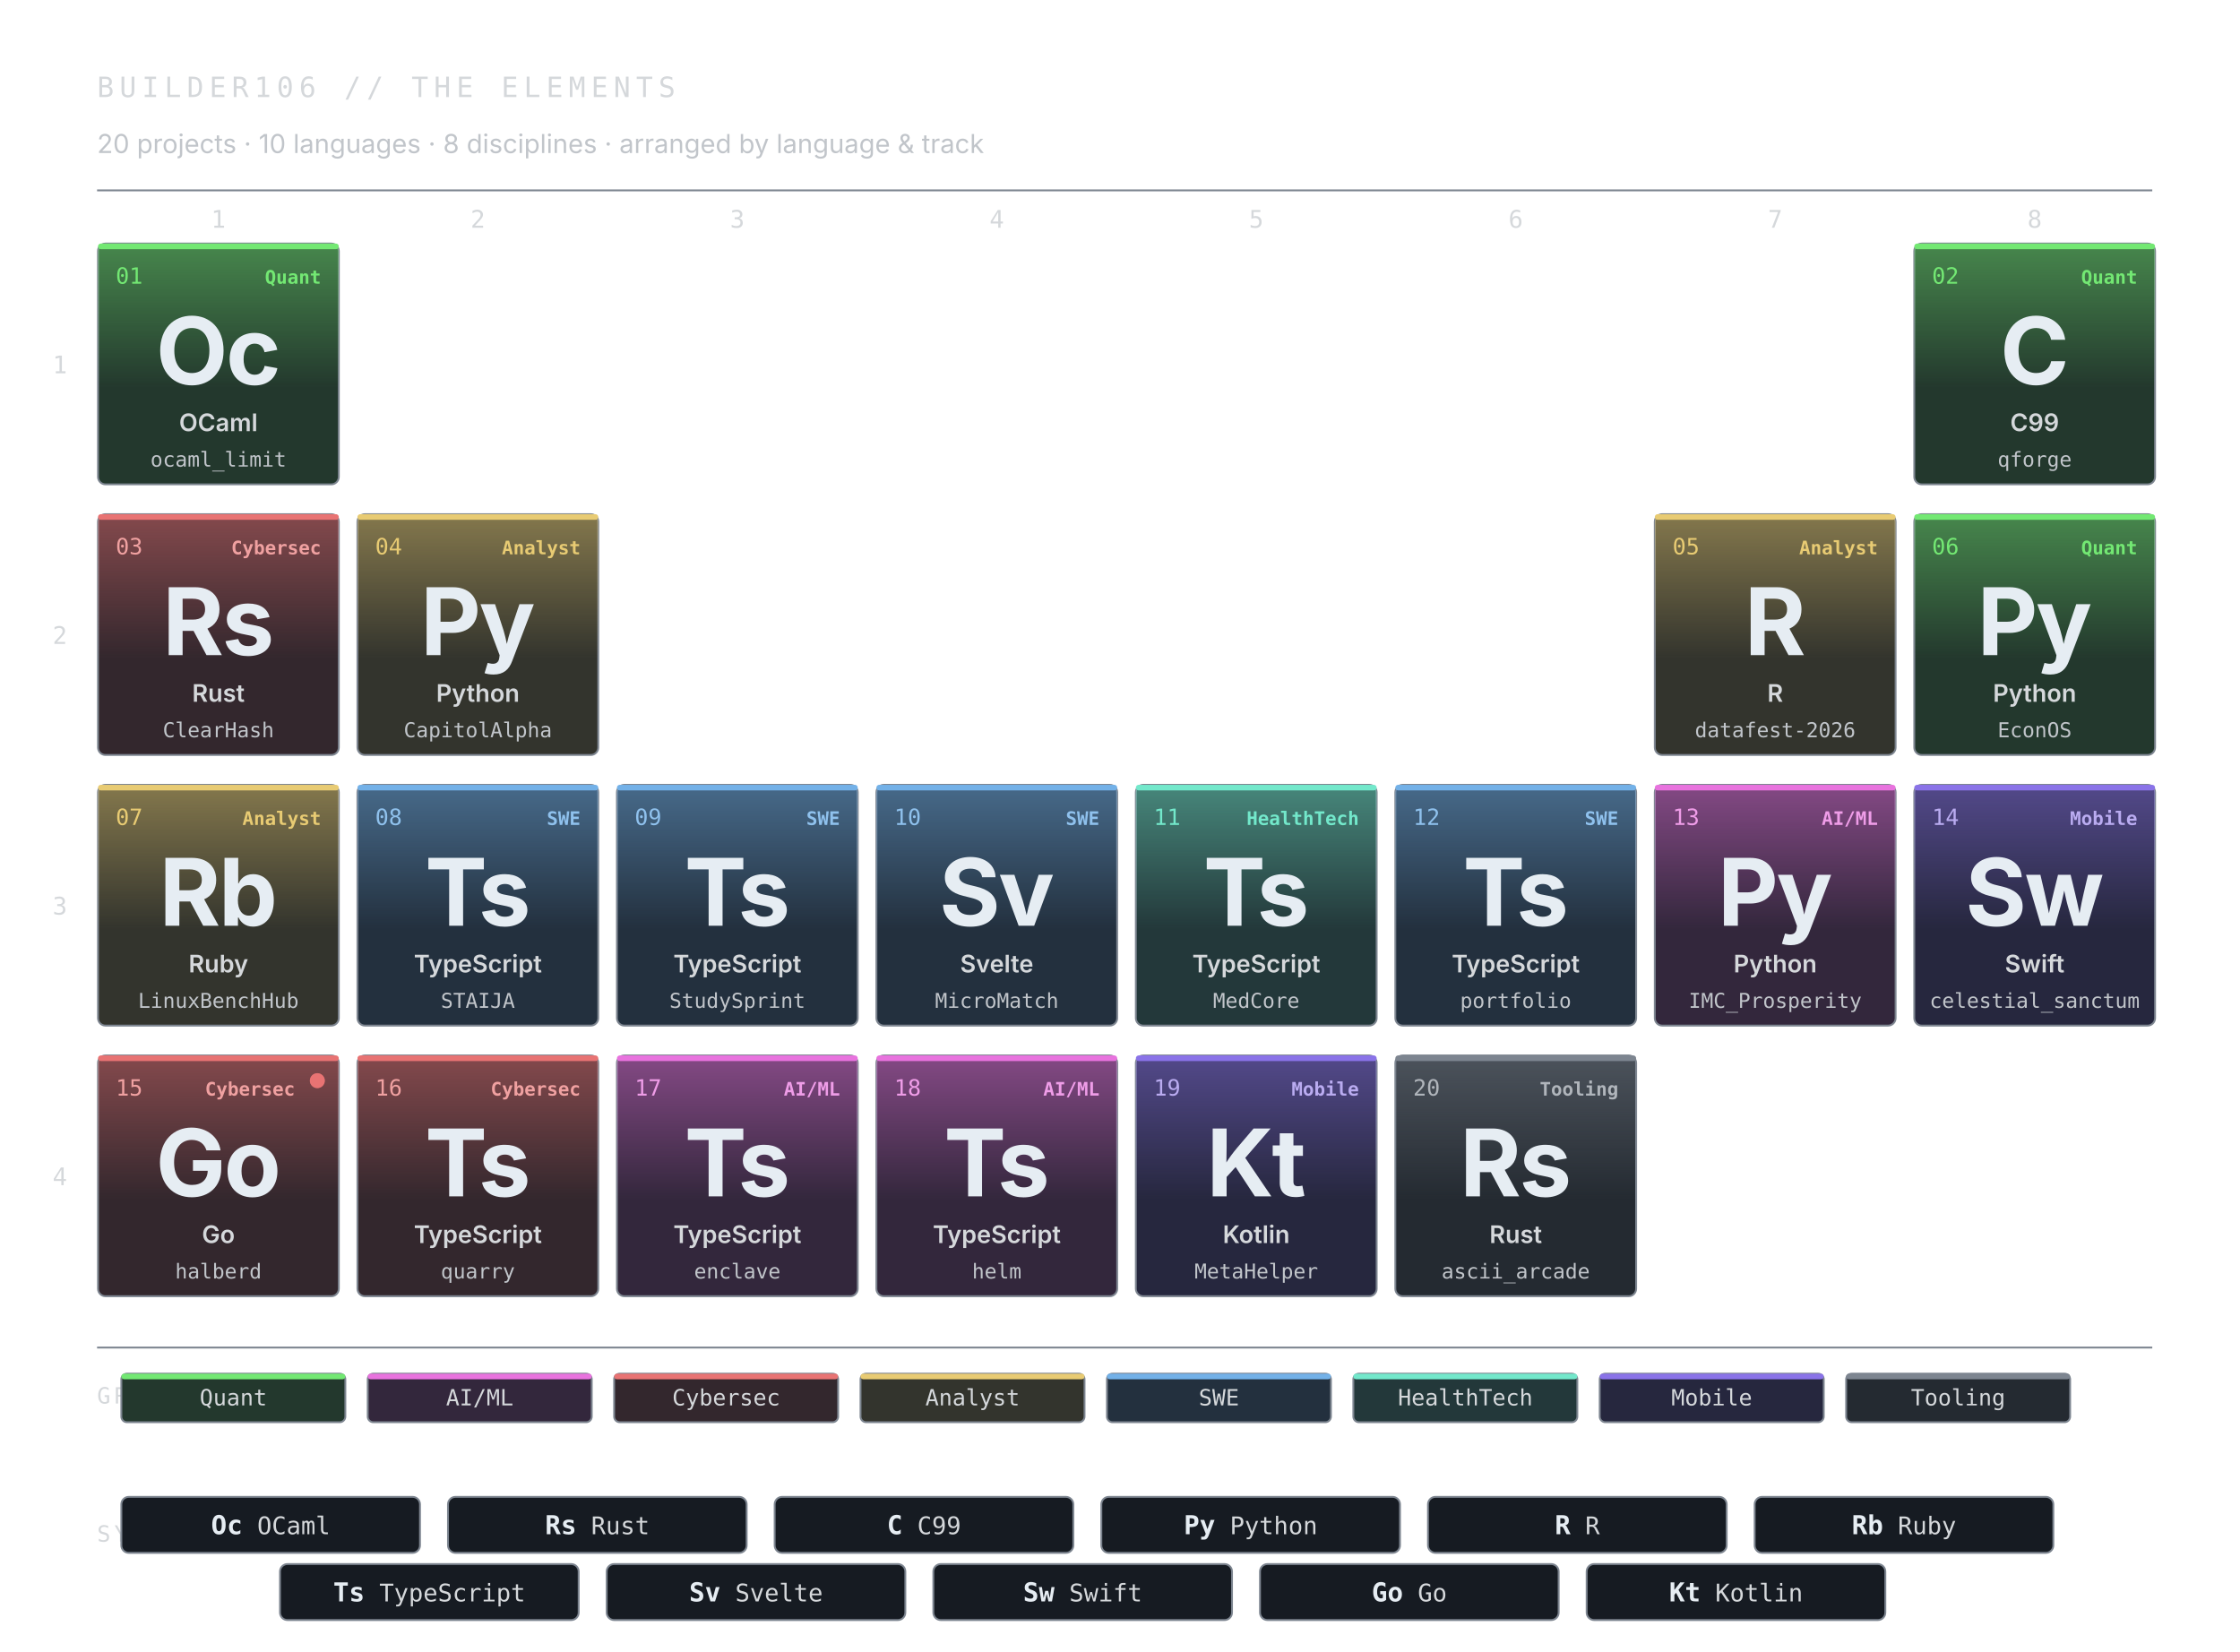
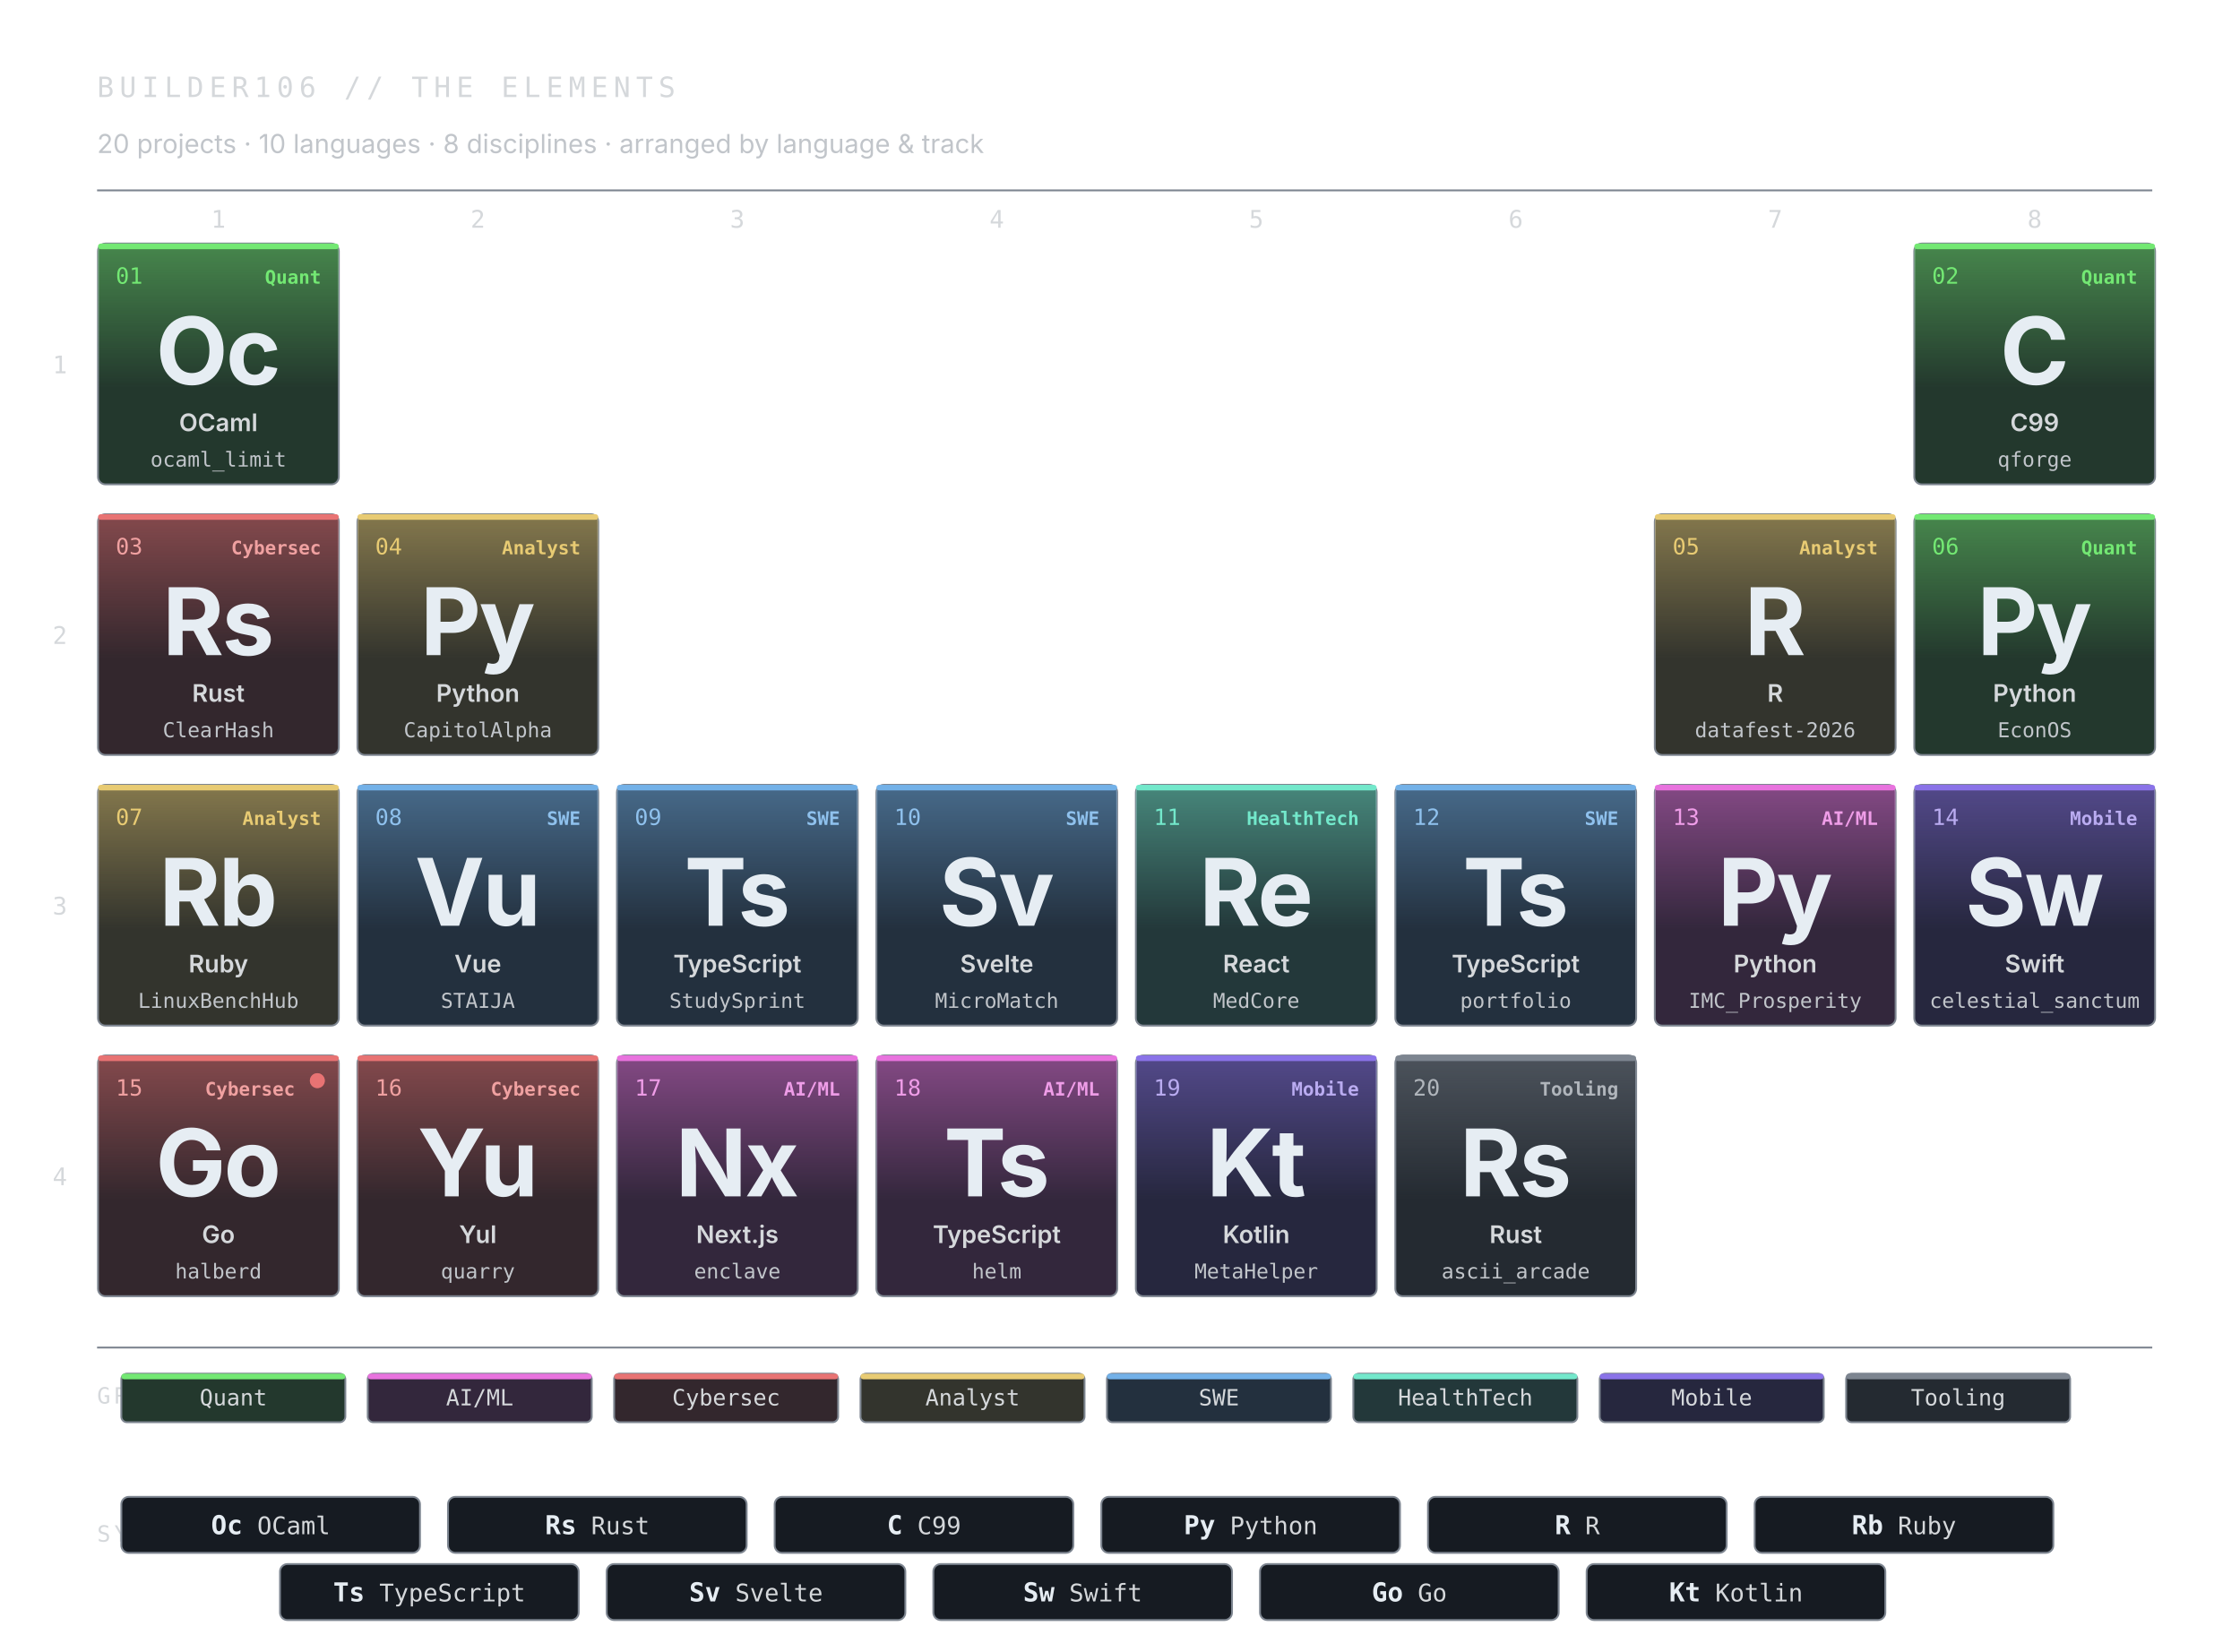
<svg xmlns="http://www.w3.org/2000/svg" width="1200" height="885" viewBox="0 0 1200 885" role="img" aria-label="Periodic table of self — 20 projects, 10 languages, 8 disciplines">
  <style>
    .cell   { animation: reveal 0.55s both; }
    .halo   { opacity: 0; animation: spotlight 16s linear infinite; }
    .wave   { animation: wave 5s linear infinite; }
    .pulse  { animation: pulse 4s ease-in-out infinite; }
    .now    { animation: pulse 1.6s ease-in-out infinite; }
    .ripple { transform-origin: center; animation: ripple 1.6s linear infinite; }
    @keyframes reveal    { from { opacity: 0; } to { opacity: 1; } }
    @keyframes spotlight { 0% { opacity: 0; } 4%, 10% { opacity: 0.55; } 14%, 100% { opacity: 0; } }
    @keyframes wave      { 0% { opacity: 0.4; } 10%, 20% { opacity: 1; } 30%, 100% { opacity: 0.4; } }
    @keyframes pulse     { 0%, 100% { opacity: 1; } 50% { opacity: 0.4; } }
    @keyframes ripple    { from { transform: scale(1); opacity: 0.5; } to { transform: scale(2.25); opacity: 0; } }
    @media (prefers-reduced-motion: reduce) {
      .cell, .halo, .wave, .pulse, .now, .ripple { animation: none; }
      .cell, .wave, .pulse, .now { opacity: 1; }
      .halo, .ripple { opacity: 0; }
    }
  </style>
  <defs>
    <linearGradient id="grad-Q" x1="0" y1="0" x2="0" y2="1">
      <stop offset="0%" stop-color="#73e873" stop-opacity="0.45" />
      <stop offset="60%" stop-color="#73e873" stop-opacity="0" />
    </linearGradient>
    <linearGradient id="grad-L" x1="0" y1="0" x2="0" y2="1">
      <stop offset="0%" stop-color="#e873de" stop-opacity="0.45" />
      <stop offset="60%" stop-color="#e873de" stop-opacity="0" />
    </linearGradient>
    <linearGradient id="grad-Y" x1="0" y1="0" x2="0" y2="1">
      <stop offset="0%" stop-color="#e87373" stop-opacity="0.45" />
      <stop offset="60%" stop-color="#e87373" stop-opacity="0" />
    </linearGradient>
    <linearGradient id="grad-A" x1="0" y1="0" x2="0" y2="1">
      <stop offset="0%" stop-color="#e8cb73" stop-opacity="0.45" />
      <stop offset="60%" stop-color="#e8cb73" stop-opacity="0" />
    </linearGradient>
    <linearGradient id="grad-W" x1="0" y1="0" x2="0" y2="1">
      <stop offset="0%" stop-color="#73b1e8" stop-opacity="0.45" />
      <stop offset="60%" stop-color="#73b1e8" stop-opacity="0" />
    </linearGradient>
    <linearGradient id="grad-H" x1="0" y1="0" x2="0" y2="1">
      <stop offset="0%" stop-color="#73e8cb" stop-opacity="0.45" />
      <stop offset="60%" stop-color="#73e8cb" stop-opacity="0" />
    </linearGradient>
    <linearGradient id="grad-M" x1="0" y1="0" x2="0" y2="1">
      <stop offset="0%" stop-color="#8a73e8" stop-opacity="0.45" />
      <stop offset="60%" stop-color="#8a73e8" stop-opacity="0" />
    </linearGradient>
    <linearGradient id="grad-T" x1="0" y1="0" x2="0" y2="1">
      <stop offset="0%" stop-color="#7d8590" stop-opacity="0.45" />
      <stop offset="60%" stop-color="#7d8590" stop-opacity="0" />
    </linearGradient>
  </defs>
  <text x="52" y="52" font-family="ui-monospace, SFMono-Regular, Menlo, monospace" font-size="15" fill="#d5d8db" letter-spacing="3">BUILDER106  //  THE ELEMENTS</text>
  <text x="52" y="82" font-family="-apple-system, BlinkMacSystemFont, Inter, system-ui, sans-serif" font-size="14" fill="#c1c5ca">20 projects  ·  10 languages  ·  8 disciplines  ·  arranged by language &amp; track</text>
  <line x1="52" y1="102" x2="1153" y2="102" stroke="#7d8590" stroke-width="1" />
  <text x="117" y="122" font-family="ui-monospace, SFMono-Regular, Menlo, monospace" font-size="13" font-weight="500" fill="#d5d8db" text-anchor="middle">1</text>
  <text x="256" y="122" font-family="ui-monospace, SFMono-Regular, Menlo, monospace" font-size="13" font-weight="500" fill="#d5d8db" text-anchor="middle">2</text>
  <text x="395" y="122" font-family="ui-monospace, SFMono-Regular, Menlo, monospace" font-size="13" font-weight="500" fill="#d5d8db" text-anchor="middle">3</text>
  <text x="534" y="122" font-family="ui-monospace, SFMono-Regular, Menlo, monospace" font-size="13" font-weight="500" fill="#d5d8db" text-anchor="middle">4</text>
  <text x="673" y="122" font-family="ui-monospace, SFMono-Regular, Menlo, monospace" font-size="13" font-weight="500" fill="#d5d8db" text-anchor="middle">5</text>
  <text x="812" y="122" font-family="ui-monospace, SFMono-Regular, Menlo, monospace" font-size="13" font-weight="500" fill="#d5d8db" text-anchor="middle">6</text>
  <text x="951" y="122" font-family="ui-monospace, SFMono-Regular, Menlo, monospace" font-size="13" font-weight="500" fill="#d5d8db" text-anchor="middle">7</text>
  <text x="1090" y="122" font-family="ui-monospace, SFMono-Regular, Menlo, monospace" font-size="13" font-weight="500" fill="#d5d8db" text-anchor="middle">8</text>
  <text x="36" y="200" font-family="ui-monospace, SFMono-Regular, Menlo, monospace" font-size="13" font-weight="500" fill="#d5d8db" text-anchor="end">1</text>
  <text x="36" y="345" font-family="ui-monospace, SFMono-Regular, Menlo, monospace" font-size="13" font-weight="500" fill="#d5d8db" text-anchor="end">2</text>
  <text x="36" y="490" font-family="ui-monospace, SFMono-Regular, Menlo, monospace" font-size="13" font-weight="500" fill="#d5d8db" text-anchor="end">3</text>
  <text x="36" y="635" font-family="ui-monospace, SFMono-Regular, Menlo, monospace" font-size="13" font-weight="500" fill="#d5d8db" text-anchor="end">4</text>
  <g class="cell" style="animation-delay: 0.00s" transform="translate(52, 130)">
    <rect class="halo" style="animation-delay: 0s" x="-4" y="-4" width="138" height="138" rx="8" fill="#73e873" />
    <rect x="0.5" y="0.5" width="129" height="129" rx="4" fill="#23382d" stroke="#7d8590" stroke-width="1" />
    <rect class="wave" style="animation-delay: -0.00s" x="0.5" y="0.5" width="129" height="129" rx="4" fill="url(#grad-Q)" />
    <rect class="pulse" style="animation-delay: -0.21s" x="0.5" y="0.5" width="129" height="3" rx="1.5" fill="#73e873" />
    <text x="10" y="22" font-family="ui-monospace, SFMono-Regular, Menlo, monospace" font-size="12" font-weight="500" fill="#73e873">01</text>
    <text x="120" y="22" font-family="ui-monospace, SFMono-Regular, Menlo, monospace" font-size="10" font-weight="600" fill="#73e873" text-anchor="end">Quant</text>
    <text x="65" y="76" font-family="-apple-system, BlinkMacSystemFont, Inter, system-ui, sans-serif" font-size="50" font-weight="700" fill="#e6edf3" text-anchor="middle" letter-spacing="-1">Oc</text>
    <text x="65" y="101" font-family="-apple-system, BlinkMacSystemFont, Inter, system-ui, sans-serif" font-size="13" font-weight="600" fill="#d5d8db" text-anchor="middle">OCaml</text>
    <text x="65" y="120" font-family="ui-monospace, SFMono-Regular, Menlo, monospace" font-size="11" fill="#c1c5ca" text-anchor="middle">ocaml_limit</text>
  </g>
  <g class="cell" style="animation-delay: 0.25s" transform="translate(1025, 130)">
    <rect class="halo" style="animation-delay: 0s" x="-4" y="-4" width="138" height="138" rx="8" fill="#73e873" />
    <rect x="0.5" y="0.5" width="129" height="129" rx="4" fill="#23382d" stroke="#7d8590" stroke-width="1" />
    <rect class="wave" style="animation-delay: -0.25s" x="0.5" y="0.5" width="129" height="129" rx="4" fill="url(#grad-Q)" />
    <rect class="pulse" style="animation-delay: -0.42s" x="0.5" y="0.5" width="129" height="3" rx="1.5" fill="#73e873" />
    <text x="10" y="22" font-family="ui-monospace, SFMono-Regular, Menlo, monospace" font-size="12" font-weight="500" fill="#73e873">02</text>
    <text x="120" y="22" font-family="ui-monospace, SFMono-Regular, Menlo, monospace" font-size="10" font-weight="600" fill="#73e873" text-anchor="end">Quant</text>
    <text x="65" y="76" font-family="-apple-system, BlinkMacSystemFont, Inter, system-ui, sans-serif" font-size="50" font-weight="700" fill="#e6edf3" text-anchor="middle" letter-spacing="-1">C</text>
    <text x="65" y="101" font-family="-apple-system, BlinkMacSystemFont, Inter, system-ui, sans-serif" font-size="13" font-weight="600" fill="#d5d8db" text-anchor="middle">C99</text>
    <text x="65" y="120" font-family="ui-monospace, SFMono-Regular, Menlo, monospace" font-size="11" fill="#c1c5ca" text-anchor="middle">qforge</text>
  </g>
  <g class="cell" style="animation-delay: 0.50s" transform="translate(52, 275)">
    <rect class="halo" style="animation-delay: 4s" x="-4" y="-4" width="138" height="138" rx="8" fill="#e87373" />
    <rect x="0.5" y="0.5" width="129" height="129" rx="4" fill="#33272d" stroke="#7d8590" stroke-width="1" />
    <rect class="wave" style="animation-delay: -0.50s" x="0.5" y="0.5" width="129" height="129" rx="4" fill="url(#grad-Y)" />
    <rect class="pulse" style="animation-delay: -0.63s" x="0.5" y="0.5" width="129" height="3" rx="1.5" fill="#e87373" />
    <text x="10" y="22" font-family="ui-monospace, SFMono-Regular, Menlo, monospace" font-size="12" font-weight="500" fill="#f0a1a1">03</text>
    <text x="120" y="22" font-family="ui-monospace, SFMono-Regular, Menlo, monospace" font-size="10" font-weight="600" fill="#f0a1a1" text-anchor="end">Cybersec</text>
    <text x="65" y="76" font-family="-apple-system, BlinkMacSystemFont, Inter, system-ui, sans-serif" font-size="50" font-weight="700" fill="#e6edf3" text-anchor="middle" letter-spacing="-1">Rs</text>
    <text x="65" y="101" font-family="-apple-system, BlinkMacSystemFont, Inter, system-ui, sans-serif" font-size="13" font-weight="600" fill="#d5d8db" text-anchor="middle">Rust</text>
    <text x="65" y="120" font-family="ui-monospace, SFMono-Regular, Menlo, monospace" font-size="11" fill="#c1c5ca" text-anchor="middle">ClearHash</text>
  </g>
  <g class="cell" style="animation-delay: 0.75s" transform="translate(191, 275)">
    <rect class="halo" style="animation-delay: 6s" x="-4" y="-4" width="138" height="138" rx="8" fill="#e8cb73" />
    <rect x="0.5" y="0.5" width="129" height="129" rx="4" fill="#33342d" stroke="#7d8590" stroke-width="1" />
    <rect class="wave" style="animation-delay: -0.75s" x="0.5" y="0.5" width="129" height="129" rx="4" fill="url(#grad-A)" />
    <rect class="pulse" style="animation-delay: -0.84s" x="0.5" y="0.5" width="129" height="3" rx="1.5" fill="#e8cb73" />
    <text x="10" y="22" font-family="ui-monospace, SFMono-Regular, Menlo, monospace" font-size="12" font-weight="500" fill="#e8cb73">04</text>
    <text x="120" y="22" font-family="ui-monospace, SFMono-Regular, Menlo, monospace" font-size="10" font-weight="600" fill="#e8cb73" text-anchor="end">Analyst</text>
    <text x="65" y="76" font-family="-apple-system, BlinkMacSystemFont, Inter, system-ui, sans-serif" font-size="50" font-weight="700" fill="#e6edf3" text-anchor="middle" letter-spacing="-1">Py</text>
    <text x="65" y="101" font-family="-apple-system, BlinkMacSystemFont, Inter, system-ui, sans-serif" font-size="13" font-weight="600" fill="#d5d8db" text-anchor="middle">Python</text>
    <text x="65" y="120" font-family="ui-monospace, SFMono-Regular, Menlo, monospace" font-size="11" fill="#c1c5ca" text-anchor="middle">CapitolAlpha</text>
  </g>
  <g class="cell" style="animation-delay: 1.00s" transform="translate(886, 275)">
    <rect class="halo" style="animation-delay: 6s" x="-4" y="-4" width="138" height="138" rx="8" fill="#e8cb73" />
    <rect x="0.5" y="0.5" width="129" height="129" rx="4" fill="#33342d" stroke="#7d8590" stroke-width="1" />
    <rect class="wave" style="animation-delay: -1.00s" x="0.5" y="0.5" width="129" height="129" rx="4" fill="url(#grad-A)" />
    <rect class="pulse" style="animation-delay: -1.05s" x="0.5" y="0.5" width="129" height="3" rx="1.5" fill="#e8cb73" />
    <text x="10" y="22" font-family="ui-monospace, SFMono-Regular, Menlo, monospace" font-size="12" font-weight="500" fill="#e8cb73">05</text>
    <text x="120" y="22" font-family="ui-monospace, SFMono-Regular, Menlo, monospace" font-size="10" font-weight="600" fill="#e8cb73" text-anchor="end">Analyst</text>
    <text x="65" y="76" font-family="-apple-system, BlinkMacSystemFont, Inter, system-ui, sans-serif" font-size="50" font-weight="700" fill="#e6edf3" text-anchor="middle" letter-spacing="-1">R</text>
    <text x="65" y="101" font-family="-apple-system, BlinkMacSystemFont, Inter, system-ui, sans-serif" font-size="13" font-weight="600" fill="#d5d8db" text-anchor="middle">R</text>
    <text x="65" y="120" font-family="ui-monospace, SFMono-Regular, Menlo, monospace" font-size="11" fill="#c1c5ca" text-anchor="middle">datafest-2026</text>
  </g>
  <g class="cell" style="animation-delay: 1.25s" transform="translate(1025, 275)">
    <rect class="halo" style="animation-delay: 0s" x="-4" y="-4" width="138" height="138" rx="8" fill="#73e873" />
    <rect x="0.5" y="0.5" width="129" height="129" rx="4" fill="#23382d" stroke="#7d8590" stroke-width="1" />
    <rect class="wave" style="animation-delay: -1.25s" x="0.5" y="0.5" width="129" height="129" rx="4" fill="url(#grad-Q)" />
    <rect class="pulse" style="animation-delay: -1.26s" x="0.5" y="0.5" width="129" height="3" rx="1.5" fill="#73e873" />
    <text x="10" y="22" font-family="ui-monospace, SFMono-Regular, Menlo, monospace" font-size="12" font-weight="500" fill="#73e873">06</text>
    <text x="120" y="22" font-family="ui-monospace, SFMono-Regular, Menlo, monospace" font-size="10" font-weight="600" fill="#73e873" text-anchor="end">Quant</text>
    <text x="65" y="76" font-family="-apple-system, BlinkMacSystemFont, Inter, system-ui, sans-serif" font-size="50" font-weight="700" fill="#e6edf3" text-anchor="middle" letter-spacing="-1">Py</text>
    <text x="65" y="101" font-family="-apple-system, BlinkMacSystemFont, Inter, system-ui, sans-serif" font-size="13" font-weight="600" fill="#d5d8db" text-anchor="middle">Python</text>
    <text x="65" y="120" font-family="ui-monospace, SFMono-Regular, Menlo, monospace" font-size="11" fill="#c1c5ca" text-anchor="middle">EconOS</text>
  </g>
  <g class="cell" style="animation-delay: 1.50s" transform="translate(52, 420)">
    <rect class="halo" style="animation-delay: 6s" x="-4" y="-4" width="138" height="138" rx="8" fill="#e8cb73" />
    <rect x="0.5" y="0.5" width="129" height="129" rx="4" fill="#33342d" stroke="#7d8590" stroke-width="1" />
    <rect class="wave" style="animation-delay: -1.50s" x="0.5" y="0.5" width="129" height="129" rx="4" fill="url(#grad-A)" />
    <rect class="pulse" style="animation-delay: -1.47s" x="0.5" y="0.5" width="129" height="3" rx="1.5" fill="#e8cb73" />
    <text x="10" y="22" font-family="ui-monospace, SFMono-Regular, Menlo, monospace" font-size="12" font-weight="500" fill="#e8cb73">07</text>
    <text x="120" y="22" font-family="ui-monospace, SFMono-Regular, Menlo, monospace" font-size="10" font-weight="600" fill="#e8cb73" text-anchor="end">Analyst</text>
    <text x="65" y="76" font-family="-apple-system, BlinkMacSystemFont, Inter, system-ui, sans-serif" font-size="50" font-weight="700" fill="#e6edf3" text-anchor="middle" letter-spacing="-1">Rb</text>
    <text x="65" y="101" font-family="-apple-system, BlinkMacSystemFont, Inter, system-ui, sans-serif" font-size="13" font-weight="600" fill="#d5d8db" text-anchor="middle">Ruby</text>
    <text x="65" y="120" font-family="ui-monospace, SFMono-Regular, Menlo, monospace" font-size="11" fill="#c1c5ca" text-anchor="middle">LinuxBenchHub</text>
  </g>
  <g class="cell" style="animation-delay: 1.75s" transform="translate(191, 420)">
    <rect class="halo" style="animation-delay: 8s" x="-4" y="-4" width="138" height="138" rx="8" fill="#73b1e8" />
    <rect x="0.5" y="0.5" width="129" height="129" rx="4" fill="#23303e" stroke="#7d8590" stroke-width="1" />
    <rect class="wave" style="animation-delay: -1.75s" x="0.5" y="0.5" width="129" height="129" rx="4" fill="url(#grad-W)" />
    <rect class="pulse" style="animation-delay: -1.68s" x="0.5" y="0.5" width="129" height="3" rx="1.5" fill="#73b1e8" />
    <text x="10" y="22" font-family="ui-monospace, SFMono-Regular, Menlo, monospace" font-size="12" font-weight="500" fill="#8fc1ed">08</text>
    <text x="120" y="22" font-family="ui-monospace, SFMono-Regular, Menlo, monospace" font-size="10" font-weight="600" fill="#8fc1ed" text-anchor="end">SWE</text>
-     <text x="65" y="76" font-family="-apple-system, BlinkMacSystemFont, Inter, system-ui, sans-serif" font-size="50" font-weight="700" fill="#e6edf3" text-anchor="middle" letter-spacing="-1">Ts</text>
-     <text x="65" y="101" font-family="-apple-system, BlinkMacSystemFont, Inter, system-ui, sans-serif" font-size="13" font-weight="600" fill="#d5d8db" text-anchor="middle">TypeScript</text>
+     <text x="65" y="76" font-family="-apple-system, BlinkMacSystemFont, Inter, system-ui, sans-serif" font-size="50" font-weight="700" fill="#e6edf3" text-anchor="middle" letter-spacing="-1">Vu</text>
+     <text x="65" y="101" font-family="-apple-system, BlinkMacSystemFont, Inter, system-ui, sans-serif" font-size="13" font-weight="600" fill="#d5d8db" text-anchor="middle">Vue</text>
    <text x="65" y="120" font-family="ui-monospace, SFMono-Regular, Menlo, monospace" font-size="11" fill="#c1c5ca" text-anchor="middle">STAIJA</text>
  </g>
  <g class="cell" style="animation-delay: 2.00s" transform="translate(330, 420)">
    <rect class="halo" style="animation-delay: 8s" x="-4" y="-4" width="138" height="138" rx="8" fill="#73b1e8" />
    <rect x="0.5" y="0.5" width="129" height="129" rx="4" fill="#23303e" stroke="#7d8590" stroke-width="1" />
    <rect class="wave" style="animation-delay: -2.00s" x="0.5" y="0.5" width="129" height="129" rx="4" fill="url(#grad-W)" />
    <rect class="pulse" style="animation-delay: -1.89s" x="0.5" y="0.5" width="129" height="3" rx="1.5" fill="#73b1e8" />
    <text x="10" y="22" font-family="ui-monospace, SFMono-Regular, Menlo, monospace" font-size="12" font-weight="500" fill="#8fc1ed">09</text>
    <text x="120" y="22" font-family="ui-monospace, SFMono-Regular, Menlo, monospace" font-size="10" font-weight="600" fill="#8fc1ed" text-anchor="end">SWE</text>
    <text x="65" y="76" font-family="-apple-system, BlinkMacSystemFont, Inter, system-ui, sans-serif" font-size="50" font-weight="700" fill="#e6edf3" text-anchor="middle" letter-spacing="-1">Ts</text>
    <text x="65" y="101" font-family="-apple-system, BlinkMacSystemFont, Inter, system-ui, sans-serif" font-size="13" font-weight="600" fill="#d5d8db" text-anchor="middle">TypeScript</text>
    <text x="65" y="120" font-family="ui-monospace, SFMono-Regular, Menlo, monospace" font-size="11" fill="#c1c5ca" text-anchor="middle">StudySprint</text>
  </g>
  <g class="cell" style="animation-delay: 2.25s" transform="translate(469, 420)">
    <rect class="halo" style="animation-delay: 8s" x="-4" y="-4" width="138" height="138" rx="8" fill="#73b1e8" />
    <rect x="0.5" y="0.5" width="129" height="129" rx="4" fill="#23303e" stroke="#7d8590" stroke-width="1" />
    <rect class="wave" style="animation-delay: -2.25s" x="0.5" y="0.5" width="129" height="129" rx="4" fill="url(#grad-W)" />
    <rect class="pulse" style="animation-delay: -2.10s" x="0.5" y="0.5" width="129" height="3" rx="1.5" fill="#73b1e8" />
    <text x="10" y="22" font-family="ui-monospace, SFMono-Regular, Menlo, monospace" font-size="12" font-weight="500" fill="#8fc1ed">10</text>
    <text x="120" y="22" font-family="ui-monospace, SFMono-Regular, Menlo, monospace" font-size="10" font-weight="600" fill="#8fc1ed" text-anchor="end">SWE</text>
    <text x="65" y="76" font-family="-apple-system, BlinkMacSystemFont, Inter, system-ui, sans-serif" font-size="50" font-weight="700" fill="#e6edf3" text-anchor="middle" letter-spacing="-1">Sv</text>
    <text x="65" y="101" font-family="-apple-system, BlinkMacSystemFont, Inter, system-ui, sans-serif" font-size="13" font-weight="600" fill="#d5d8db" text-anchor="middle">Svelte</text>
    <text x="65" y="120" font-family="ui-monospace, SFMono-Regular, Menlo, monospace" font-size="11" fill="#c1c5ca" text-anchor="middle">MicroMatch</text>
  </g>
  <g class="cell" style="animation-delay: 2.50s" transform="translate(608, 420)">
    <rect class="halo" style="animation-delay: 10s" x="-4" y="-4" width="138" height="138" rx="8" fill="#73e8cb" />
    <rect x="0.5" y="0.5" width="129" height="129" rx="4" fill="#23383a" stroke="#7d8590" stroke-width="1" />
    <rect class="wave" style="animation-delay: -2.50s" x="0.5" y="0.5" width="129" height="129" rx="4" fill="url(#grad-H)" />
    <rect class="pulse" style="animation-delay: -2.31s" x="0.5" y="0.5" width="129" height="3" rx="1.5" fill="#73e8cb" />
    <text x="10" y="22" font-family="ui-monospace, SFMono-Regular, Menlo, monospace" font-size="12" font-weight="500" fill="#73e8cb">11</text>
    <text x="120" y="22" font-family="ui-monospace, SFMono-Regular, Menlo, monospace" font-size="10" font-weight="600" fill="#73e8cb" text-anchor="end">HealthTech</text>
-     <text x="65" y="76" font-family="-apple-system, BlinkMacSystemFont, Inter, system-ui, sans-serif" font-size="50" font-weight="700" fill="#e6edf3" text-anchor="middle" letter-spacing="-1">Ts</text>
-     <text x="65" y="101" font-family="-apple-system, BlinkMacSystemFont, Inter, system-ui, sans-serif" font-size="13" font-weight="600" fill="#d5d8db" text-anchor="middle">TypeScript</text>
+     <text x="65" y="76" font-family="-apple-system, BlinkMacSystemFont, Inter, system-ui, sans-serif" font-size="50" font-weight="700" fill="#e6edf3" text-anchor="middle" letter-spacing="-1">Re</text>
+     <text x="65" y="101" font-family="-apple-system, BlinkMacSystemFont, Inter, system-ui, sans-serif" font-size="13" font-weight="600" fill="#d5d8db" text-anchor="middle">React</text>
    <text x="65" y="120" font-family="ui-monospace, SFMono-Regular, Menlo, monospace" font-size="11" fill="#c1c5ca" text-anchor="middle">MedCore</text>
  </g>
  <g class="cell" style="animation-delay: 2.75s" transform="translate(747, 420)">
    <rect class="halo" style="animation-delay: 8s" x="-4" y="-4" width="138" height="138" rx="8" fill="#73b1e8" />
    <rect x="0.5" y="0.5" width="129" height="129" rx="4" fill="#23303e" stroke="#7d8590" stroke-width="1" />
    <rect class="wave" style="animation-delay: -2.75s" x="0.5" y="0.5" width="129" height="129" rx="4" fill="url(#grad-W)" />
    <rect class="pulse" style="animation-delay: -2.52s" x="0.5" y="0.5" width="129" height="3" rx="1.5" fill="#73b1e8" />
    <text x="10" y="22" font-family="ui-monospace, SFMono-Regular, Menlo, monospace" font-size="12" font-weight="500" fill="#8fc1ed">12</text>
    <text x="120" y="22" font-family="ui-monospace, SFMono-Regular, Menlo, monospace" font-size="10" font-weight="600" fill="#8fc1ed" text-anchor="end">SWE</text>
    <text x="65" y="76" font-family="-apple-system, BlinkMacSystemFont, Inter, system-ui, sans-serif" font-size="50" font-weight="700" fill="#e6edf3" text-anchor="middle" letter-spacing="-1">Ts</text>
    <text x="65" y="101" font-family="-apple-system, BlinkMacSystemFont, Inter, system-ui, sans-serif" font-size="13" font-weight="600" fill="#d5d8db" text-anchor="middle">TypeScript</text>
    <text x="65" y="120" font-family="ui-monospace, SFMono-Regular, Menlo, monospace" font-size="11" fill="#c1c5ca" text-anchor="middle">portfolio</text>
  </g>
  <g class="cell" style="animation-delay: 3.00s" transform="translate(886, 420)">
    <rect class="halo" style="animation-delay: 2s" x="-4" y="-4" width="138" height="138" rx="8" fill="#e873de" />
    <rect x="0.5" y="0.5" width="129" height="129" rx="4" fill="#33273c" stroke="#7d8590" stroke-width="1" />
    <rect class="wave" style="animation-delay: -3.00s" x="0.5" y="0.5" width="129" height="129" rx="4" fill="url(#grad-L)" />
    <rect class="pulse" style="animation-delay: -2.73s" x="0.5" y="0.5" width="129" height="3" rx="1.5" fill="#e873de" />
    <text x="10" y="22" font-family="ui-monospace, SFMono-Regular, Menlo, monospace" font-size="12" font-weight="500" fill="#ef9de8">13</text>
    <text x="120" y="22" font-family="ui-monospace, SFMono-Regular, Menlo, monospace" font-size="10" font-weight="600" fill="#ef9de8" text-anchor="end">AI/ML</text>
    <text x="65" y="76" font-family="-apple-system, BlinkMacSystemFont, Inter, system-ui, sans-serif" font-size="50" font-weight="700" fill="#e6edf3" text-anchor="middle" letter-spacing="-1">Py</text>
    <text x="65" y="101" font-family="-apple-system, BlinkMacSystemFont, Inter, system-ui, sans-serif" font-size="13" font-weight="600" fill="#d5d8db" text-anchor="middle">Python</text>
    <text x="65" y="120" font-family="ui-monospace, SFMono-Regular, Menlo, monospace" font-size="11" fill="#c1c5ca" text-anchor="middle">IMC_Prosperity</text>
  </g>
  <g class="cell" style="animation-delay: 3.25s" transform="translate(1025, 420)">
    <rect class="halo" style="animation-delay: 12s" x="-4" y="-4" width="138" height="138" rx="8" fill="#8a73e8" />
    <rect x="0.5" y="0.5" width="129" height="129" rx="4" fill="#26273e" stroke="#7d8590" stroke-width="1" />
    <rect class="wave" style="animation-delay: -3.25s" x="0.5" y="0.5" width="129" height="129" rx="4" fill="url(#grad-M)" />
    <rect class="pulse" style="animation-delay: -2.94s" x="0.5" y="0.5" width="129" height="3" rx="1.5" fill="#8a73e8" />
    <text x="10" y="22" font-family="ui-monospace, SFMono-Regular, Menlo, monospace" font-size="12" font-weight="500" fill="#baacf1">14</text>
    <text x="120" y="22" font-family="ui-monospace, SFMono-Regular, Menlo, monospace" font-size="10" font-weight="600" fill="#baacf1" text-anchor="end">Mobile</text>
    <text x="65" y="76" font-family="-apple-system, BlinkMacSystemFont, Inter, system-ui, sans-serif" font-size="50" font-weight="700" fill="#e6edf3" text-anchor="middle" letter-spacing="-1">Sw</text>
    <text x="65" y="101" font-family="-apple-system, BlinkMacSystemFont, Inter, system-ui, sans-serif" font-size="13" font-weight="600" fill="#d5d8db" text-anchor="middle">Swift</text>
    <text x="65" y="120" font-family="ui-monospace, SFMono-Regular, Menlo, monospace" font-size="11" fill="#c1c5ca" text-anchor="middle">celestial_sanctum</text>
  </g>
  <g class="cell" style="animation-delay: 3.50s" transform="translate(52, 565)">
    <rect class="halo" style="animation-delay: 4s" x="-4" y="-4" width="138" height="138" rx="8" fill="#e87373" />
    <rect x="0.5" y="0.5" width="129" height="129" rx="4" fill="#33272d" stroke="#7d8590" stroke-width="1" />
    <rect class="wave" style="animation-delay: -3.50s" x="0.5" y="0.5" width="129" height="129" rx="4" fill="url(#grad-Y)" />
    <rect class="pulse" style="animation-delay: -3.15s" x="0.5" y="0.5" width="129" height="3" rx="1.5" fill="#e87373" />
    <text x="10" y="22" font-family="ui-monospace, SFMono-Regular, Menlo, monospace" font-size="12" font-weight="500" fill="#f0a1a1">15</text>
    <text x="106" y="22" font-family="ui-monospace, SFMono-Regular, Menlo, monospace" font-size="10" font-weight="600" fill="#f0a1a1" text-anchor="end">Cybersec</text>
    <g transform="translate(118, 14)">
      <circle class="now" r="4" fill="#e87373" />
      <circle class="ripple" r="4" fill="#e87373" opacity="0.5" />
    </g>
    <text x="65" y="76" font-family="-apple-system, BlinkMacSystemFont, Inter, system-ui, sans-serif" font-size="50" font-weight="700" fill="#e6edf3" text-anchor="middle" letter-spacing="-1">Go</text>
    <text x="65" y="101" font-family="-apple-system, BlinkMacSystemFont, Inter, system-ui, sans-serif" font-size="13" font-weight="600" fill="#d5d8db" text-anchor="middle">Go</text>
    <text x="65" y="120" font-family="ui-monospace, SFMono-Regular, Menlo, monospace" font-size="11" fill="#c1c5ca" text-anchor="middle">halberd</text>
  </g>
  <g class="cell" style="animation-delay: 3.75s" transform="translate(191, 565)">
    <rect class="halo" style="animation-delay: 4s" x="-4" y="-4" width="138" height="138" rx="8" fill="#e87373" />
    <rect x="0.5" y="0.5" width="129" height="129" rx="4" fill="#33272d" stroke="#7d8590" stroke-width="1" />
    <rect class="wave" style="animation-delay: -3.75s" x="0.5" y="0.5" width="129" height="129" rx="4" fill="url(#grad-Y)" />
    <rect class="pulse" style="animation-delay: -3.36s" x="0.5" y="0.5" width="129" height="3" rx="1.5" fill="#e87373" />
    <text x="10" y="22" font-family="ui-monospace, SFMono-Regular, Menlo, monospace" font-size="12" font-weight="500" fill="#f0a1a1">16</text>
    <text x="120" y="22" font-family="ui-monospace, SFMono-Regular, Menlo, monospace" font-size="10" font-weight="600" fill="#f0a1a1" text-anchor="end">Cybersec</text>
-     <text x="65" y="76" font-family="-apple-system, BlinkMacSystemFont, Inter, system-ui, sans-serif" font-size="50" font-weight="700" fill="#e6edf3" text-anchor="middle" letter-spacing="-1">Ts</text>
-     <text x="65" y="101" font-family="-apple-system, BlinkMacSystemFont, Inter, system-ui, sans-serif" font-size="13" font-weight="600" fill="#d5d8db" text-anchor="middle">TypeScript</text>
+     <text x="65" y="76" font-family="-apple-system, BlinkMacSystemFont, Inter, system-ui, sans-serif" font-size="50" font-weight="700" fill="#e6edf3" text-anchor="middle" letter-spacing="-1">Yu</text>
+     <text x="65" y="101" font-family="-apple-system, BlinkMacSystemFont, Inter, system-ui, sans-serif" font-size="13" font-weight="600" fill="#d5d8db" text-anchor="middle">Yul</text>
    <text x="65" y="120" font-family="ui-monospace, SFMono-Regular, Menlo, monospace" font-size="11" fill="#c1c5ca" text-anchor="middle">quarry</text>
  </g>
  <g class="cell" style="animation-delay: 4.00s" transform="translate(330, 565)">
    <rect class="halo" style="animation-delay: 2s" x="-4" y="-4" width="138" height="138" rx="8" fill="#e873de" />
    <rect x="0.5" y="0.5" width="129" height="129" rx="4" fill="#33273c" stroke="#7d8590" stroke-width="1" />
    <rect class="wave" style="animation-delay: -4.00s" x="0.5" y="0.5" width="129" height="129" rx="4" fill="url(#grad-L)" />
    <rect class="pulse" style="animation-delay: -3.57s" x="0.5" y="0.5" width="129" height="3" rx="1.5" fill="#e873de" />
    <text x="10" y="22" font-family="ui-monospace, SFMono-Regular, Menlo, monospace" font-size="12" font-weight="500" fill="#ef9de8">17</text>
    <text x="120" y="22" font-family="ui-monospace, SFMono-Regular, Menlo, monospace" font-size="10" font-weight="600" fill="#ef9de8" text-anchor="end">AI/ML</text>
-     <text x="65" y="76" font-family="-apple-system, BlinkMacSystemFont, Inter, system-ui, sans-serif" font-size="50" font-weight="700" fill="#e6edf3" text-anchor="middle" letter-spacing="-1">Ts</text>
-     <text x="65" y="101" font-family="-apple-system, BlinkMacSystemFont, Inter, system-ui, sans-serif" font-size="13" font-weight="600" fill="#d5d8db" text-anchor="middle">TypeScript</text>
+     <text x="65" y="76" font-family="-apple-system, BlinkMacSystemFont, Inter, system-ui, sans-serif" font-size="50" font-weight="700" fill="#e6edf3" text-anchor="middle" letter-spacing="-1">Nx</text>
+     <text x="65" y="101" font-family="-apple-system, BlinkMacSystemFont, Inter, system-ui, sans-serif" font-size="13" font-weight="600" fill="#d5d8db" text-anchor="middle">Next.js</text>
    <text x="65" y="120" font-family="ui-monospace, SFMono-Regular, Menlo, monospace" font-size="11" fill="#c1c5ca" text-anchor="middle">enclave</text>
  </g>
  <g class="cell" style="animation-delay: 4.25s" transform="translate(469, 565)">
    <rect class="halo" style="animation-delay: 2s" x="-4" y="-4" width="138" height="138" rx="8" fill="#e873de" />
    <rect x="0.5" y="0.5" width="129" height="129" rx="4" fill="#33273c" stroke="#7d8590" stroke-width="1" />
    <rect class="wave" style="animation-delay: -4.25s" x="0.5" y="0.5" width="129" height="129" rx="4" fill="url(#grad-L)" />
    <rect class="pulse" style="animation-delay: -3.78s" x="0.5" y="0.5" width="129" height="3" rx="1.5" fill="#e873de" />
    <text x="10" y="22" font-family="ui-monospace, SFMono-Regular, Menlo, monospace" font-size="12" font-weight="500" fill="#ef9de8">18</text>
    <text x="120" y="22" font-family="ui-monospace, SFMono-Regular, Menlo, monospace" font-size="10" font-weight="600" fill="#ef9de8" text-anchor="end">AI/ML</text>
    <text x="65" y="76" font-family="-apple-system, BlinkMacSystemFont, Inter, system-ui, sans-serif" font-size="50" font-weight="700" fill="#e6edf3" text-anchor="middle" letter-spacing="-1">Ts</text>
    <text x="65" y="101" font-family="-apple-system, BlinkMacSystemFont, Inter, system-ui, sans-serif" font-size="13" font-weight="600" fill="#d5d8db" text-anchor="middle">TypeScript</text>
    <text x="65" y="120" font-family="ui-monospace, SFMono-Regular, Menlo, monospace" font-size="11" fill="#c1c5ca" text-anchor="middle">helm</text>
  </g>
  <g class="cell" style="animation-delay: 4.50s" transform="translate(608, 565)">
    <rect class="halo" style="animation-delay: 12s" x="-4" y="-4" width="138" height="138" rx="8" fill="#8a73e8" />
    <rect x="0.5" y="0.5" width="129" height="129" rx="4" fill="#26273e" stroke="#7d8590" stroke-width="1" />
    <rect class="wave" style="animation-delay: -4.50s" x="0.5" y="0.5" width="129" height="129" rx="4" fill="url(#grad-M)" />
    <rect class="pulse" style="animation-delay: -3.99s" x="0.5" y="0.5" width="129" height="3" rx="1.5" fill="#8a73e8" />
    <text x="10" y="22" font-family="ui-monospace, SFMono-Regular, Menlo, monospace" font-size="12" font-weight="500" fill="#baacf1">19</text>
    <text x="120" y="22" font-family="ui-monospace, SFMono-Regular, Menlo, monospace" font-size="10" font-weight="600" fill="#baacf1" text-anchor="end">Mobile</text>
    <text x="65" y="76" font-family="-apple-system, BlinkMacSystemFont, Inter, system-ui, sans-serif" font-size="50" font-weight="700" fill="#e6edf3" text-anchor="middle" letter-spacing="-1">Kt</text>
    <text x="65" y="101" font-family="-apple-system, BlinkMacSystemFont, Inter, system-ui, sans-serif" font-size="13" font-weight="600" fill="#d5d8db" text-anchor="middle">Kotlin</text>
    <text x="65" y="120" font-family="ui-monospace, SFMono-Regular, Menlo, monospace" font-size="11" fill="#c1c5ca" text-anchor="middle">MetaHelper</text>
  </g>
  <g class="cell" style="animation-delay: 4.75s" transform="translate(747, 565)">
    <rect class="halo" style="animation-delay: 14s" x="-4" y="-4" width="138" height="138" rx="8" fill="#7d8590" />
    <rect x="0.5" y="0.5" width="129" height="129" rx="4" fill="#242a31" stroke="#7d8590" stroke-width="1" />
    <rect class="wave" style="animation-delay: -4.75s" x="0.5" y="0.5" width="129" height="129" rx="4" fill="url(#grad-T)" />
    <rect class="pulse" style="animation-delay: -0.20s" x="0.5" y="0.5" width="129" height="3" rx="1.5" fill="#7d8590" />
    <text x="10" y="22" font-family="ui-monospace, SFMono-Regular, Menlo, monospace" font-size="12" font-weight="500" fill="#b0b5bb">20</text>
    <text x="120" y="22" font-family="ui-monospace, SFMono-Regular, Menlo, monospace" font-size="10" font-weight="600" fill="#b0b5bb" text-anchor="end">Tooling</text>
    <text x="65" y="76" font-family="-apple-system, BlinkMacSystemFont, Inter, system-ui, sans-serif" font-size="50" font-weight="700" fill="#e6edf3" text-anchor="middle" letter-spacing="-1">Rs</text>
    <text x="65" y="101" font-family="-apple-system, BlinkMacSystemFont, Inter, system-ui, sans-serif" font-size="13" font-weight="600" fill="#d5d8db" text-anchor="middle">Rust</text>
    <text x="65" y="120" font-family="ui-monospace, SFMono-Regular, Menlo, monospace" font-size="11" fill="#c1c5ca" text-anchor="middle">ascii_arcade</text>
  </g>
  <line x1="52" y1="722" x2="1153" y2="722" stroke="#7d8590" stroke-width="1" />
  <text x="52" y="752" font-family="ui-monospace, SFMono-Regular, Menlo, monospace" font-size="12" fill="#d5d8db" letter-spacing="2">GROUPS</text>
  <g transform="translate(65, 736)">
    <rect x="0" y="0" width="120" height="26" rx="3" fill="#23382d" stroke="#7d8590" stroke-width="1" />
    <rect x="0" y="0" width="120" height="3" rx="1.5" fill="#73e873" />
    <text x="60" y="17" font-family="ui-monospace, SFMono-Regular, Menlo, monospace" font-size="12" fill="#d5d8db" text-anchor="middle">Quant</text>
  </g>
  <g transform="translate(197, 736)">
    <rect x="0" y="0" width="120" height="26" rx="3" fill="#33273c" stroke="#7d8590" stroke-width="1" />
    <rect x="0" y="0" width="120" height="3" rx="1.5" fill="#e873de" />
    <text x="60" y="17" font-family="ui-monospace, SFMono-Regular, Menlo, monospace" font-size="12" fill="#d5d8db" text-anchor="middle">AI/ML</text>
  </g>
  <g transform="translate(329, 736)">
    <rect x="0" y="0" width="120" height="26" rx="3" fill="#33272d" stroke="#7d8590" stroke-width="1" />
    <rect x="0" y="0" width="120" height="3" rx="1.5" fill="#e87373" />
    <text x="60" y="17" font-family="ui-monospace, SFMono-Regular, Menlo, monospace" font-size="12" fill="#d5d8db" text-anchor="middle">Cybersec</text>
  </g>
  <g transform="translate(461, 736)">
    <rect x="0" y="0" width="120" height="26" rx="3" fill="#33342d" stroke="#7d8590" stroke-width="1" />
    <rect x="0" y="0" width="120" height="3" rx="1.5" fill="#e8cb73" />
    <text x="60" y="17" font-family="ui-monospace, SFMono-Regular, Menlo, monospace" font-size="12" fill="#d5d8db" text-anchor="middle">Analyst</text>
  </g>
  <g transform="translate(593, 736)">
    <rect x="0" y="0" width="120" height="26" rx="3" fill="#23303e" stroke="#7d8590" stroke-width="1" />
    <rect x="0" y="0" width="120" height="3" rx="1.5" fill="#73b1e8" />
    <text x="60" y="17" font-family="ui-monospace, SFMono-Regular, Menlo, monospace" font-size="12" fill="#d5d8db" text-anchor="middle">SWE</text>
  </g>
  <g transform="translate(725, 736)">
    <rect x="0" y="0" width="120" height="26" rx="3" fill="#23383a" stroke="#7d8590" stroke-width="1" />
    <rect x="0" y="0" width="120" height="3" rx="1.5" fill="#73e8cb" />
    <text x="60" y="17" font-family="ui-monospace, SFMono-Regular, Menlo, monospace" font-size="12" fill="#d5d8db" text-anchor="middle">HealthTech</text>
  </g>
  <g transform="translate(857, 736)">
    <rect x="0" y="0" width="120" height="26" rx="3" fill="#26273e" stroke="#7d8590" stroke-width="1" />
    <rect x="0" y="0" width="120" height="3" rx="1.5" fill="#8a73e8" />
    <text x="60" y="17" font-family="ui-monospace, SFMono-Regular, Menlo, monospace" font-size="12" fill="#d5d8db" text-anchor="middle">Mobile</text>
  </g>
  <g transform="translate(989, 736)">
    <rect x="0" y="0" width="120" height="26" rx="3" fill="#242a31" stroke="#7d8590" stroke-width="1" />
    <rect x="0" y="0" width="120" height="3" rx="1.5" fill="#7d8590" />
    <text x="60" y="17" font-family="ui-monospace, SFMono-Regular, Menlo, monospace" font-size="12" fill="#d5d8db" text-anchor="middle">Tooling</text>
  </g>
  <text x="52" y="826" font-family="ui-monospace, SFMono-Regular, Menlo, monospace" font-size="12" fill="#d5d8db" letter-spacing="2">SYMBOLS</text>
  <g transform="translate(65, 802)">
    <rect x="0" y="0" width="160" height="30" rx="4" fill="#161b22" stroke="#7d8590" stroke-width="1" />
    <text x="80" y="20" font-family="ui-monospace, SFMono-Regular, Menlo, monospace" font-size="13" text-anchor="middle">
      <tspan font-weight="700" font-size="14" fill="#e6edf3">Oc</tspan>
      <tspan fill="#d5d8db">OCaml</tspan>
    </text>
  </g>
  <g transform="translate(240, 802)">
    <rect x="0" y="0" width="160" height="30" rx="4" fill="#161b22" stroke="#7d8590" stroke-width="1" />
    <text x="80" y="20" font-family="ui-monospace, SFMono-Regular, Menlo, monospace" font-size="13" text-anchor="middle">
      <tspan font-weight="700" font-size="14" fill="#e6edf3">Rs</tspan>
      <tspan fill="#d5d8db">Rust</tspan>
    </text>
  </g>
  <g transform="translate(415, 802)">
    <rect x="0" y="0" width="160" height="30" rx="4" fill="#161b22" stroke="#7d8590" stroke-width="1" />
    <text x="80" y="20" font-family="ui-monospace, SFMono-Regular, Menlo, monospace" font-size="13" text-anchor="middle">
      <tspan font-weight="700" font-size="14" fill="#e6edf3">C</tspan>
      <tspan fill="#d5d8db">C99</tspan>
    </text>
  </g>
  <g transform="translate(590, 802)">
    <rect x="0" y="0" width="160" height="30" rx="4" fill="#161b22" stroke="#7d8590" stroke-width="1" />
    <text x="80" y="20" font-family="ui-monospace, SFMono-Regular, Menlo, monospace" font-size="13" text-anchor="middle">
      <tspan font-weight="700" font-size="14" fill="#e6edf3">Py</tspan>
      <tspan fill="#d5d8db">Python</tspan>
    </text>
  </g>
  <g transform="translate(765, 802)">
    <rect x="0" y="0" width="160" height="30" rx="4" fill="#161b22" stroke="#7d8590" stroke-width="1" />
    <text x="80" y="20" font-family="ui-monospace, SFMono-Regular, Menlo, monospace" font-size="13" text-anchor="middle">
      <tspan font-weight="700" font-size="14" fill="#e6edf3">R</tspan>
      <tspan fill="#d5d8db">R</tspan>
    </text>
  </g>
  <g transform="translate(940, 802)">
    <rect x="0" y="0" width="160" height="30" rx="4" fill="#161b22" stroke="#7d8590" stroke-width="1" />
    <text x="80" y="20" font-family="ui-monospace, SFMono-Regular, Menlo, monospace" font-size="13" text-anchor="middle">
      <tspan font-weight="700" font-size="14" fill="#e6edf3">Rb</tspan>
      <tspan fill="#d5d8db">Ruby</tspan>
    </text>
  </g>
  <g transform="translate(150, 838)">
    <rect x="0" y="0" width="160" height="30" rx="4" fill="#161b22" stroke="#7d8590" stroke-width="1" />
    <text x="80" y="20" font-family="ui-monospace, SFMono-Regular, Menlo, monospace" font-size="13" text-anchor="middle">
      <tspan font-weight="700" font-size="14" fill="#e6edf3">Ts</tspan>
      <tspan fill="#d5d8db">TypeScript</tspan>
    </text>
  </g>
  <g transform="translate(325, 838)">
    <rect x="0" y="0" width="160" height="30" rx="4" fill="#161b22" stroke="#7d8590" stroke-width="1" />
    <text x="80" y="20" font-family="ui-monospace, SFMono-Regular, Menlo, monospace" font-size="13" text-anchor="middle">
      <tspan font-weight="700" font-size="14" fill="#e6edf3">Sv</tspan>
      <tspan fill="#d5d8db">Svelte</tspan>
    </text>
  </g>
  <g transform="translate(500, 838)">
    <rect x="0" y="0" width="160" height="30" rx="4" fill="#161b22" stroke="#7d8590" stroke-width="1" />
    <text x="80" y="20" font-family="ui-monospace, SFMono-Regular, Menlo, monospace" font-size="13" text-anchor="middle">
      <tspan font-weight="700" font-size="14" fill="#e6edf3">Sw</tspan>
      <tspan fill="#d5d8db">Swift</tspan>
    </text>
  </g>
  <g transform="translate(675, 838)">
    <rect x="0" y="0" width="160" height="30" rx="4" fill="#161b22" stroke="#7d8590" stroke-width="1" />
    <text x="80" y="20" font-family="ui-monospace, SFMono-Regular, Menlo, monospace" font-size="13" text-anchor="middle">
      <tspan font-weight="700" font-size="14" fill="#e6edf3">Go</tspan>
      <tspan fill="#d5d8db">Go</tspan>
    </text>
  </g>
  <g transform="translate(850, 838)">
    <rect x="0" y="0" width="160" height="30" rx="4" fill="#161b22" stroke="#7d8590" stroke-width="1" />
    <text x="80" y="20" font-family="ui-monospace, SFMono-Regular, Menlo, monospace" font-size="13" text-anchor="middle">
      <tspan font-weight="700" font-size="14" fill="#e6edf3">Kt</tspan>
      <tspan fill="#d5d8db">Kotlin</tspan>
    </text>
  </g>
</svg>
